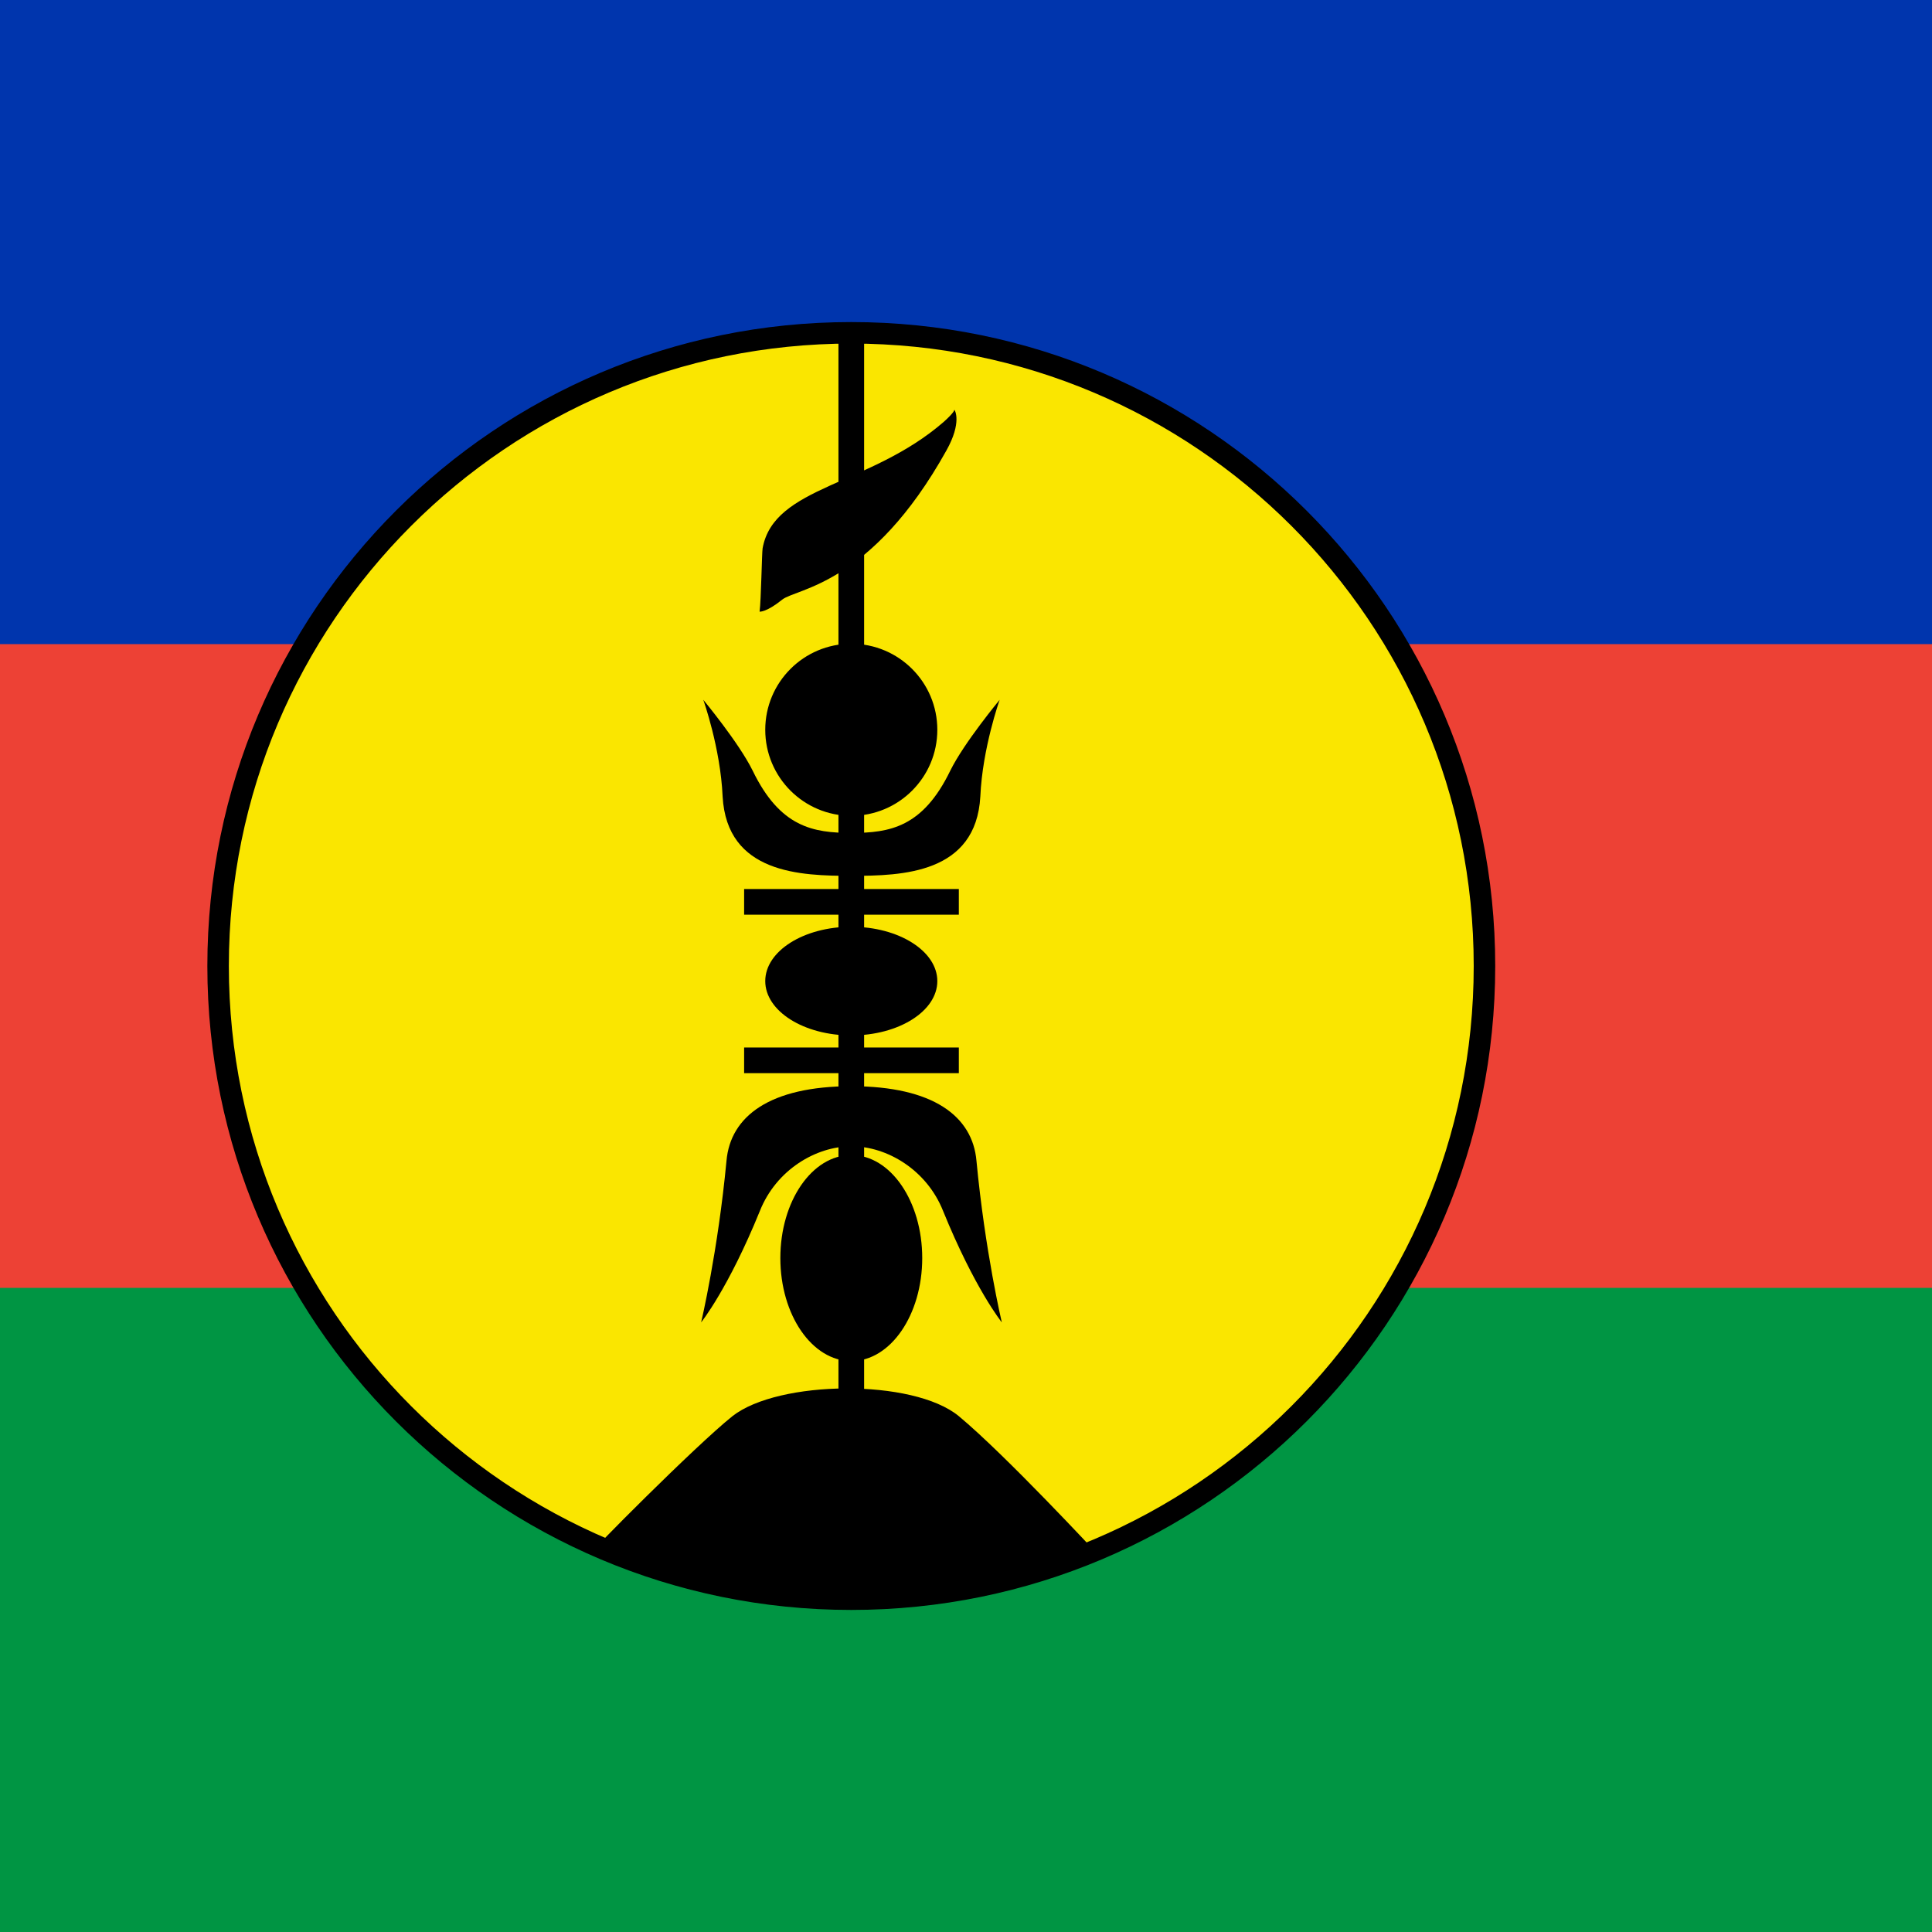
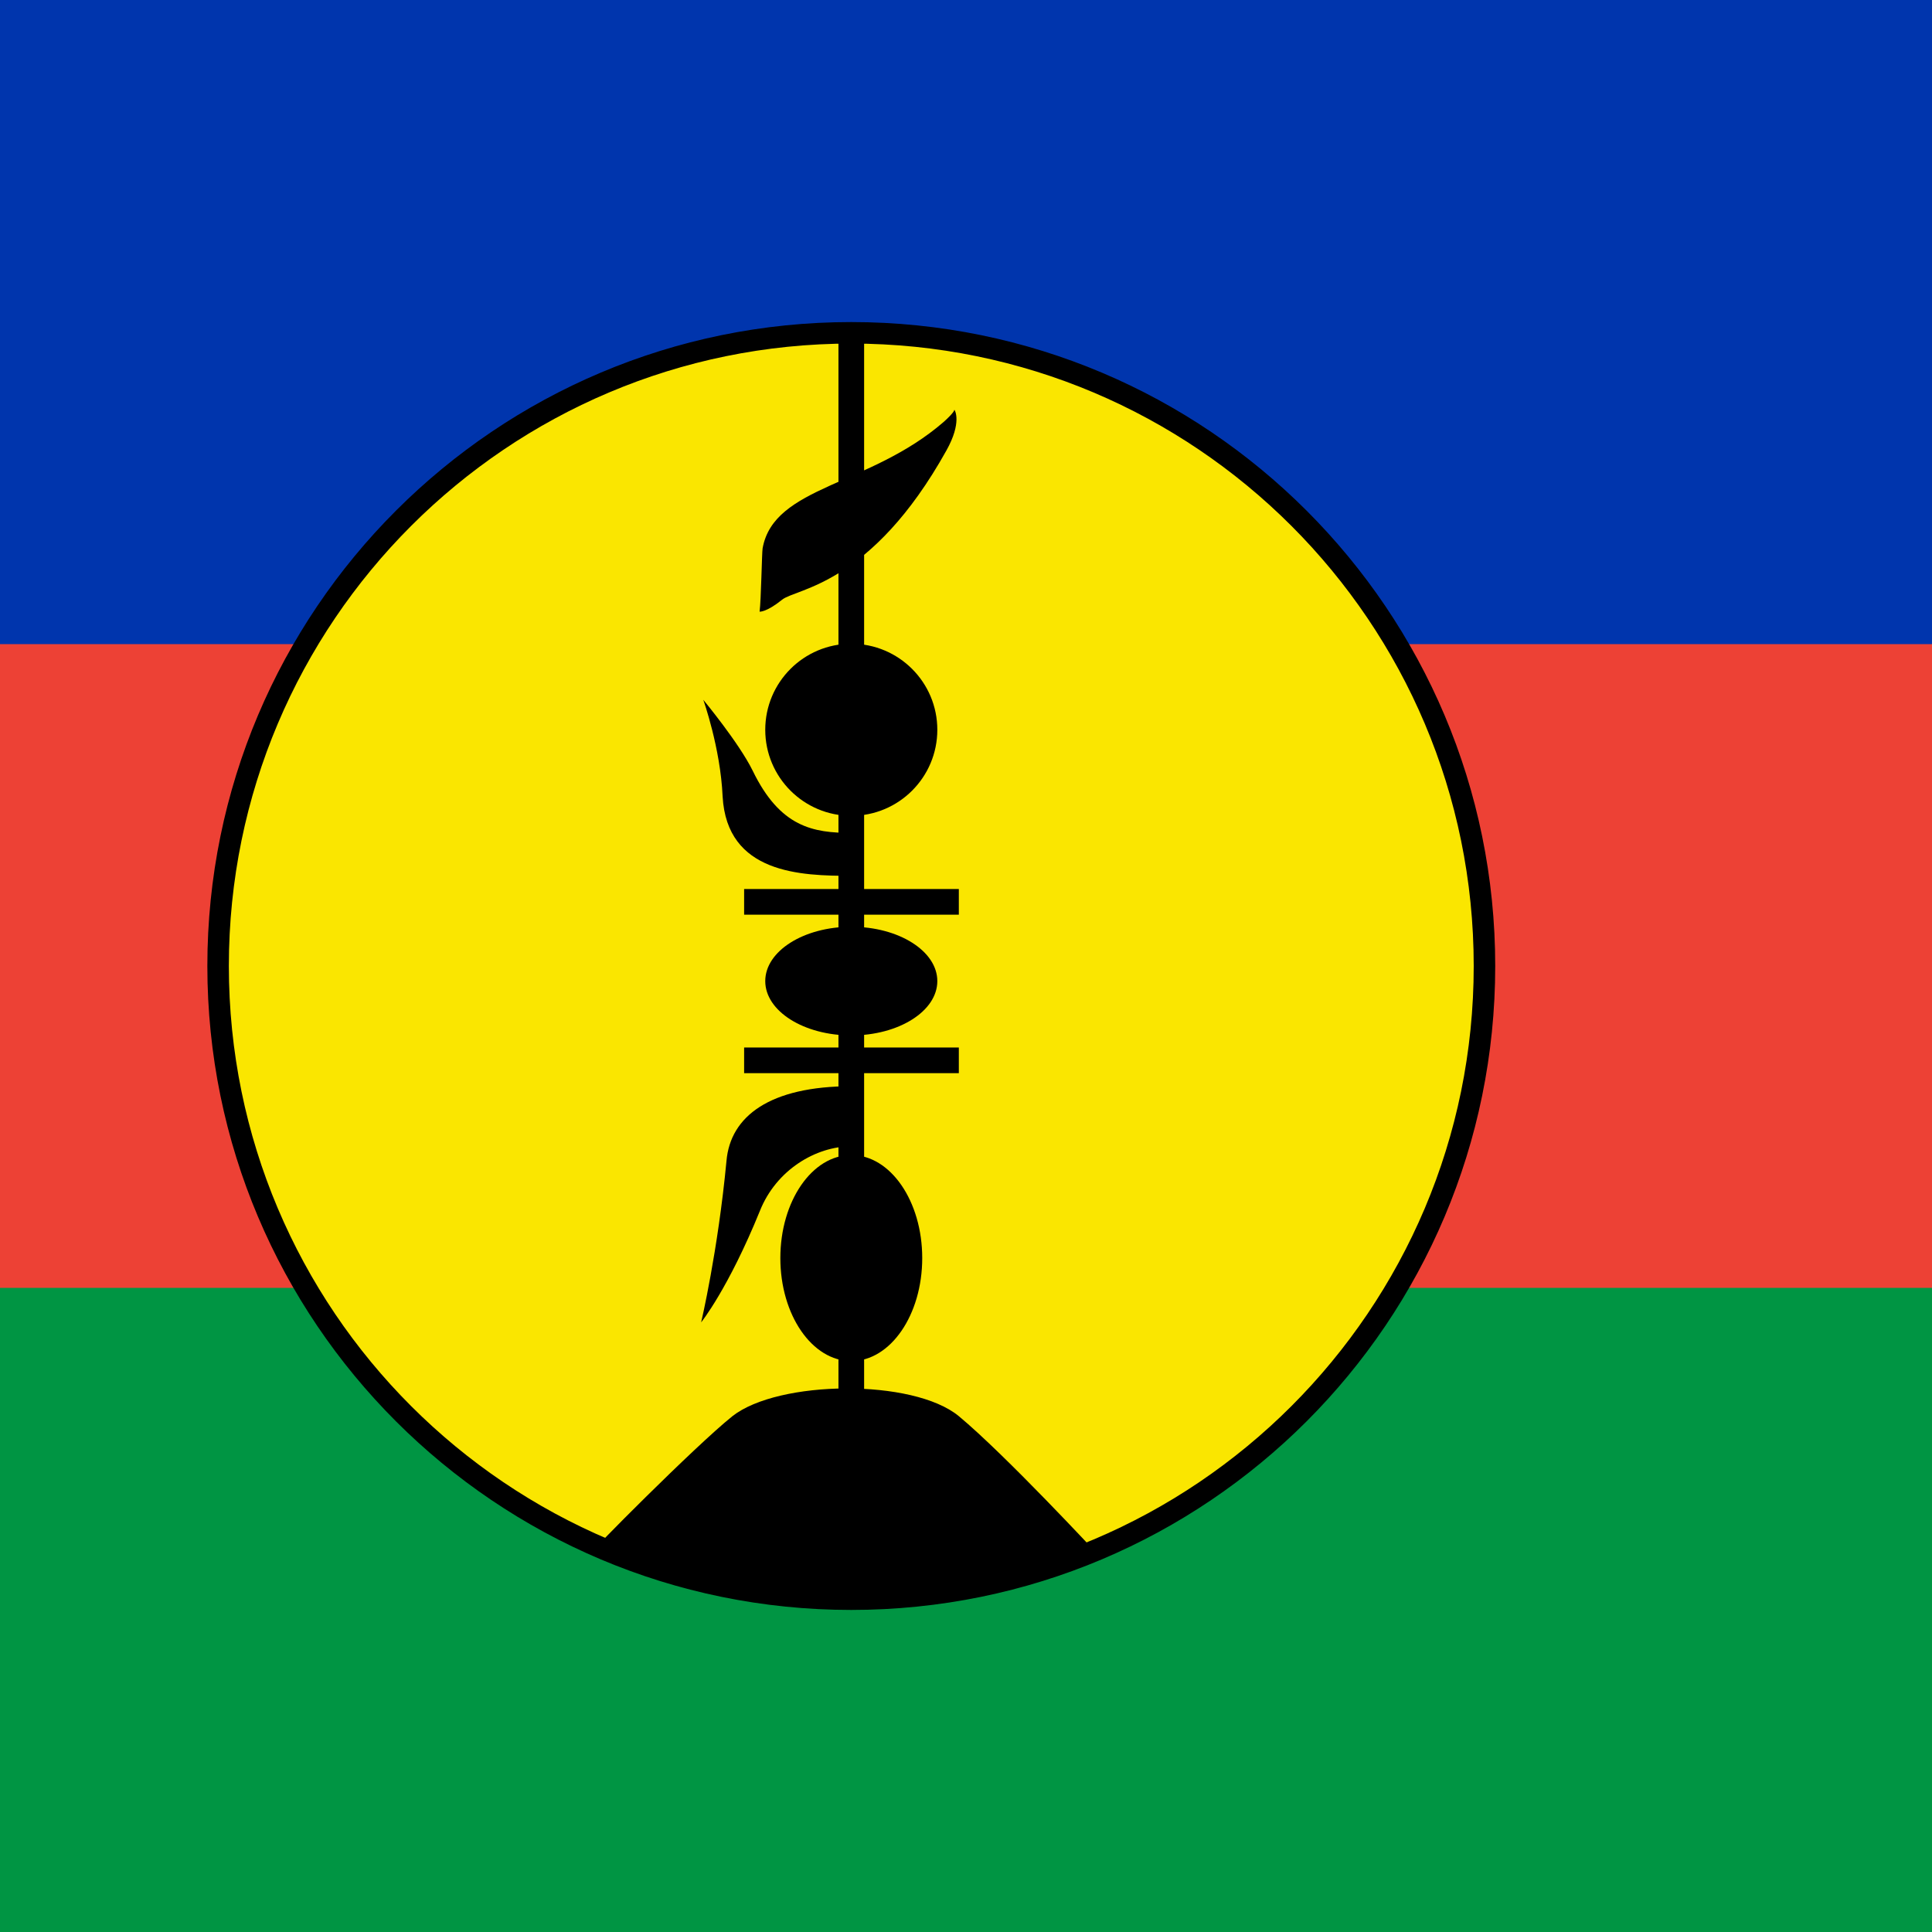
<svg xmlns="http://www.w3.org/2000/svg" xmlns:xlink="http://www.w3.org/1999/xlink" id="flag-icon-css-nc" viewBox="0 0 512 512">
-   <path id="rect4106" fill="#009543" stroke-width=".8" d="M0 0h512v512H0z" />
-   <path id="rect4108" fill="#ed4135" stroke-width=".8" d="M0 0h512v341.3H0z" />
-   <path id="rect4110" fill="#0035ad" stroke-width=".8" d="M0 0h512v170.7H0z" />
-   <circle id="circle4112" cx="225.6" cy="256" r="167.8" fill="#fae600" stroke="#000" stroke-width="5.7" />
-   <path id="path4114" stroke="#000" stroke-width="6.8" d="M197.2 281h56.9m-56.9-42h56.9M225.6 88.6v286.8" />
-   <path id="path4116" stroke-width="1.1" d="M158 410c68.6 28 132.8 1.8 132.8 1.8s-24.3-26.2-36.7-36.5c-12.1-10-47.8-9.6-60 0-10 8-39.2 37.5-36 34.8z" />
-   <ellipse id="ellipse4118" cx="225.6" cy="333.4" stroke-width="1.1" rx="18.8" ry="27.3" />
-   <ellipse id="ellipse4120" cx="225.6" cy="260" stroke-width="1.1" rx="22.8" ry="14.4" />
-   <circle id="ellipse4122" cx="225.6" cy="193.4" r="22.8" stroke-width="1.1" />
-   <path id="path4124" stroke-width="1.1" d="M253 108.7s2 3.2-2.2 10.7c-19.9 35.7-39.7 36.5-43.5 39.5-4.2 3.4-6 3.2-6 3.2.4-3 .6-15.6.8-16.8 3-16.6 28.3-16.4 48-33.5 3-2.7 2.8-3.2 2.8-3.2z" />
-   <g id="leaf" transform="matrix(1.13778 0 0 1.13778 -115.7 0)">
-     <path id="path4126" d="M265.5 163s4 11.2 4.5 22.5c1 18 18.2 18.5 30 18.5v-10c-8.9 0-16.6-1.3-23-14.5-3.2-6.5-11.5-16.5-11.5-16.5z" />
-     <path id="path4128" d="M265 308s6.3-7.8 13.7-26c3.8-9.5 13-15 21.3-15v-14c-19 0-28.2 7-29.1 17.4-2 21.1-5.9 37.6-5.9 37.6z" />
+   <path fill="#009543" stroke-width=".8" d="M0 0h512v512H0z" />
+   <path fill="#ed4135" stroke-width=".8" d="M0 0h512v341.3H0z" />
+   <path fill="#0035ad" stroke-width=".8" d="M0 0h512v170.7H0z" />
+   <circle cx="225.6" cy="256" r="167.8" fill="#fae600" stroke="#000" stroke-width="5.7" />
+   <path stroke="#000" stroke-width="6.8" d="M197.2 281h56.9m-56.9-42h56.9M225.6 88.6v286.8" />
+   <path stroke-width="1.1" d="M158 410c68.6 28 132.8 1.8 132.8 1.8s-24.3-26.2-36.7-36.5c-12.1-10-47.8-9.6-60 0-10 8-39.2 37.5-36 34.8z" />
+   <ellipse cx="225.6" cy="333.4" stroke-width="1.1" rx="18.8" ry="27.3" />
+   <ellipse cx="225.6" cy="260" stroke-width="1.1" rx="22.8" ry="14.4" />
+   <circle cx="225.6" cy="193.4" r="22.8" stroke-width="1.1" />
+   <path stroke-width="1.1" d="M253 108.7s2 3.2-2.2 10.7c-19.9 35.7-39.7 36.5-43.5 39.5-4.2 3.4-6 3.2-6 3.2.4-3 .6-15.6.8-16.8 3-16.6 28.3-16.4 48-33.5 3-2.7 2.8-3.2 2.8-3.2z" />
+   <g transform="matrix(1.13778 0 0 1.13778 -115.7 0)">
+     <path d="M265.5 163s4 11.2 4.5 22.5c1 18 18.2 18.5 30 18.5v-10c-8.9 0-16.6-1.3-23-14.5-3.2-6.5-11.5-16.5-11.5-16.5z" />
+     <path d="M265 308s6.3-7.8 13.7-26c3.8-9.5 13-15 21.3-15v-14c-19 0-28.2 7-29.1 17.4-2 21.1-5.9 37.6-5.9 37.6z" />
  </g>
-   <use id="use4131" width="100%" height="100%" x="0" y="0" transform="matrix(-1 0 0 1 451.3 0)" xlink:href="#leaf" />
+   <use width="100%" height="100%" x="0" y="0" transform="matrix(-1 0 0 1 451.3 0)" xlink:href="#leaf" />
</svg>
